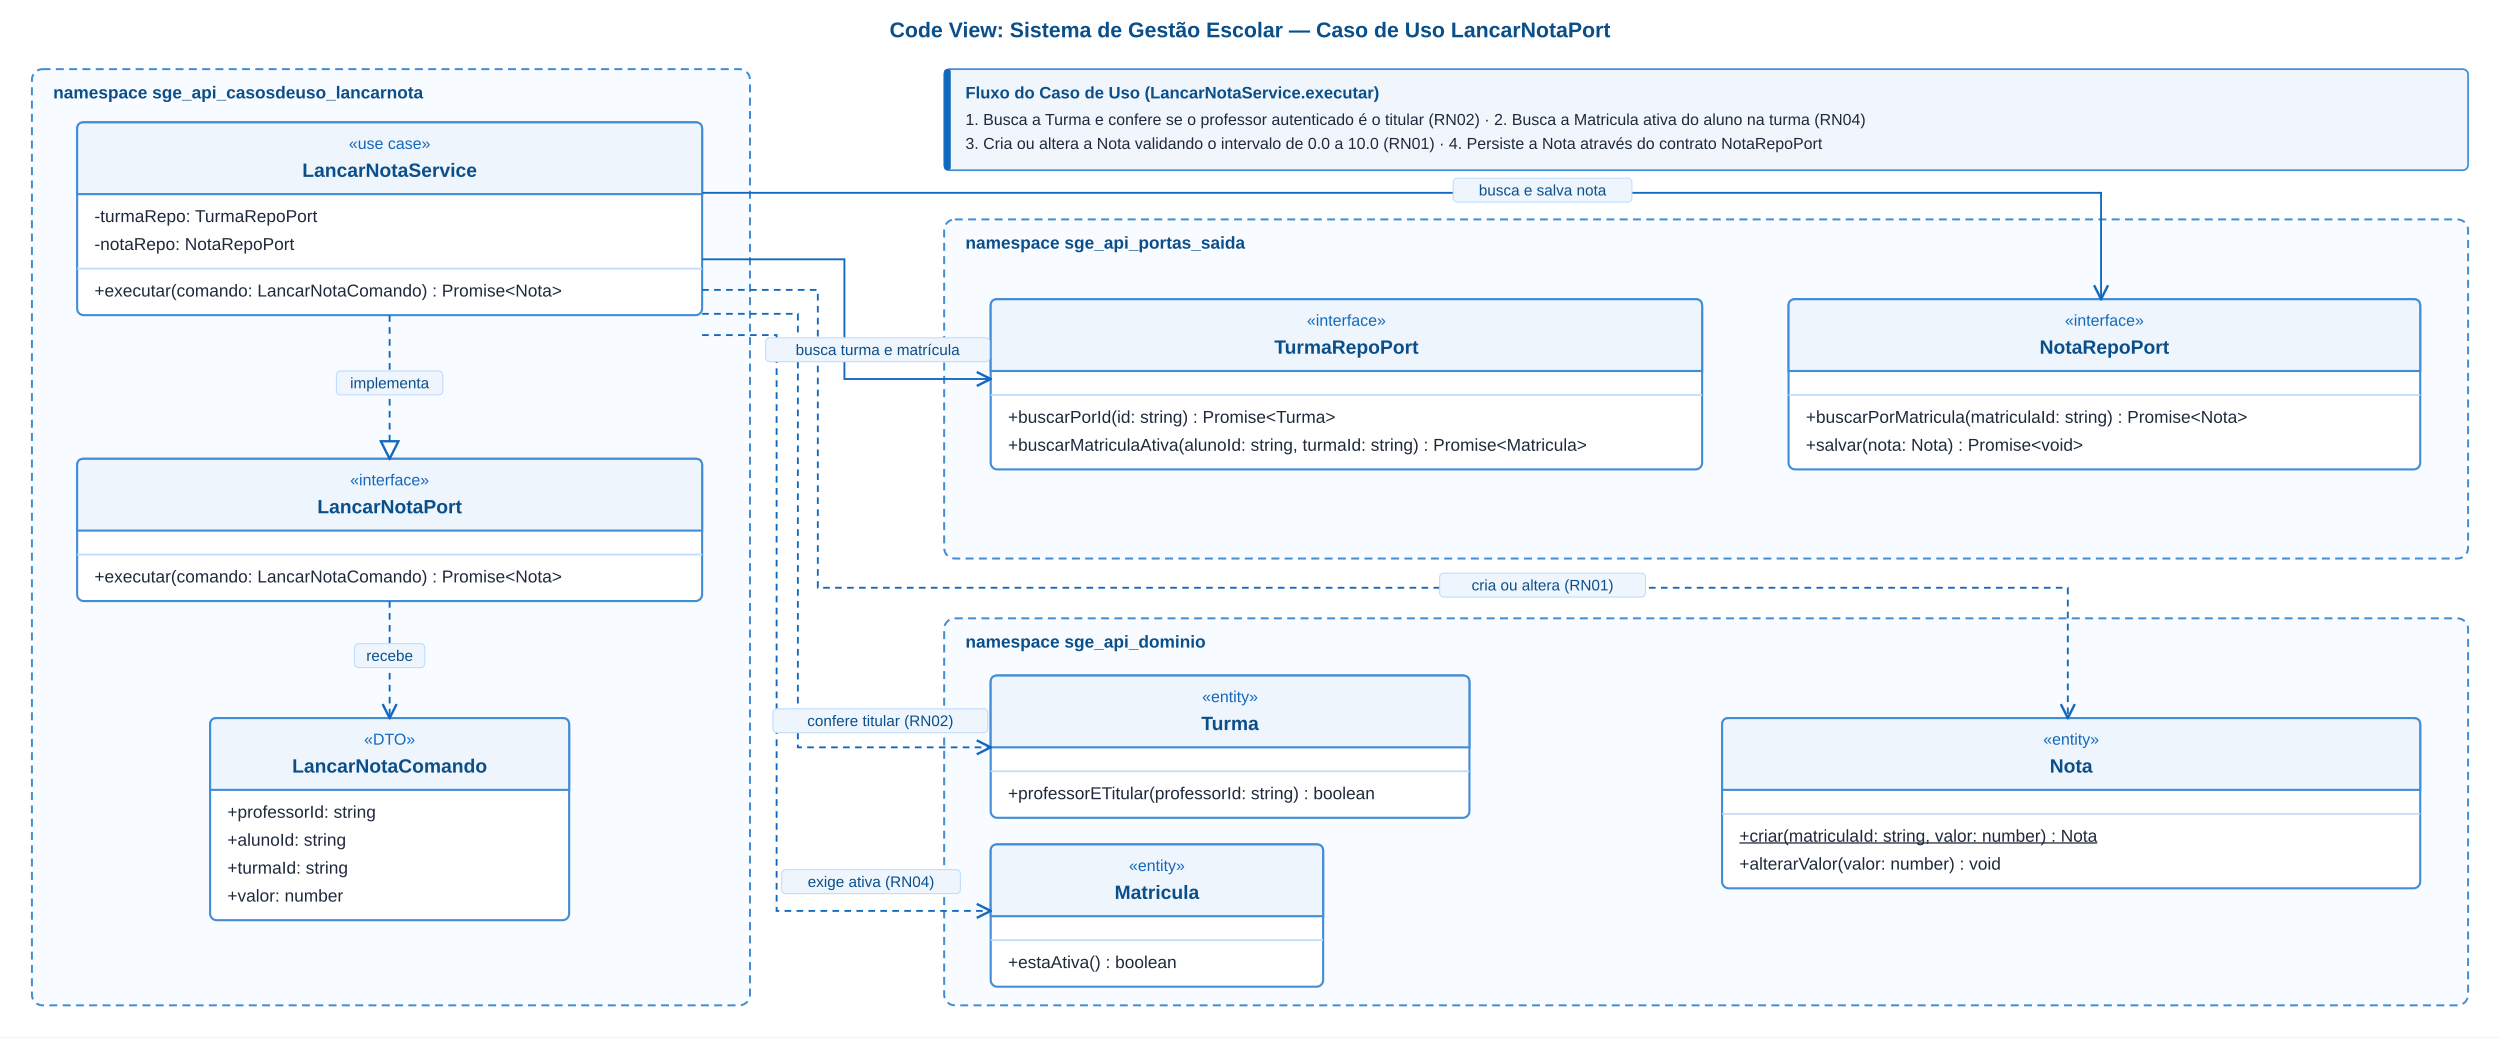
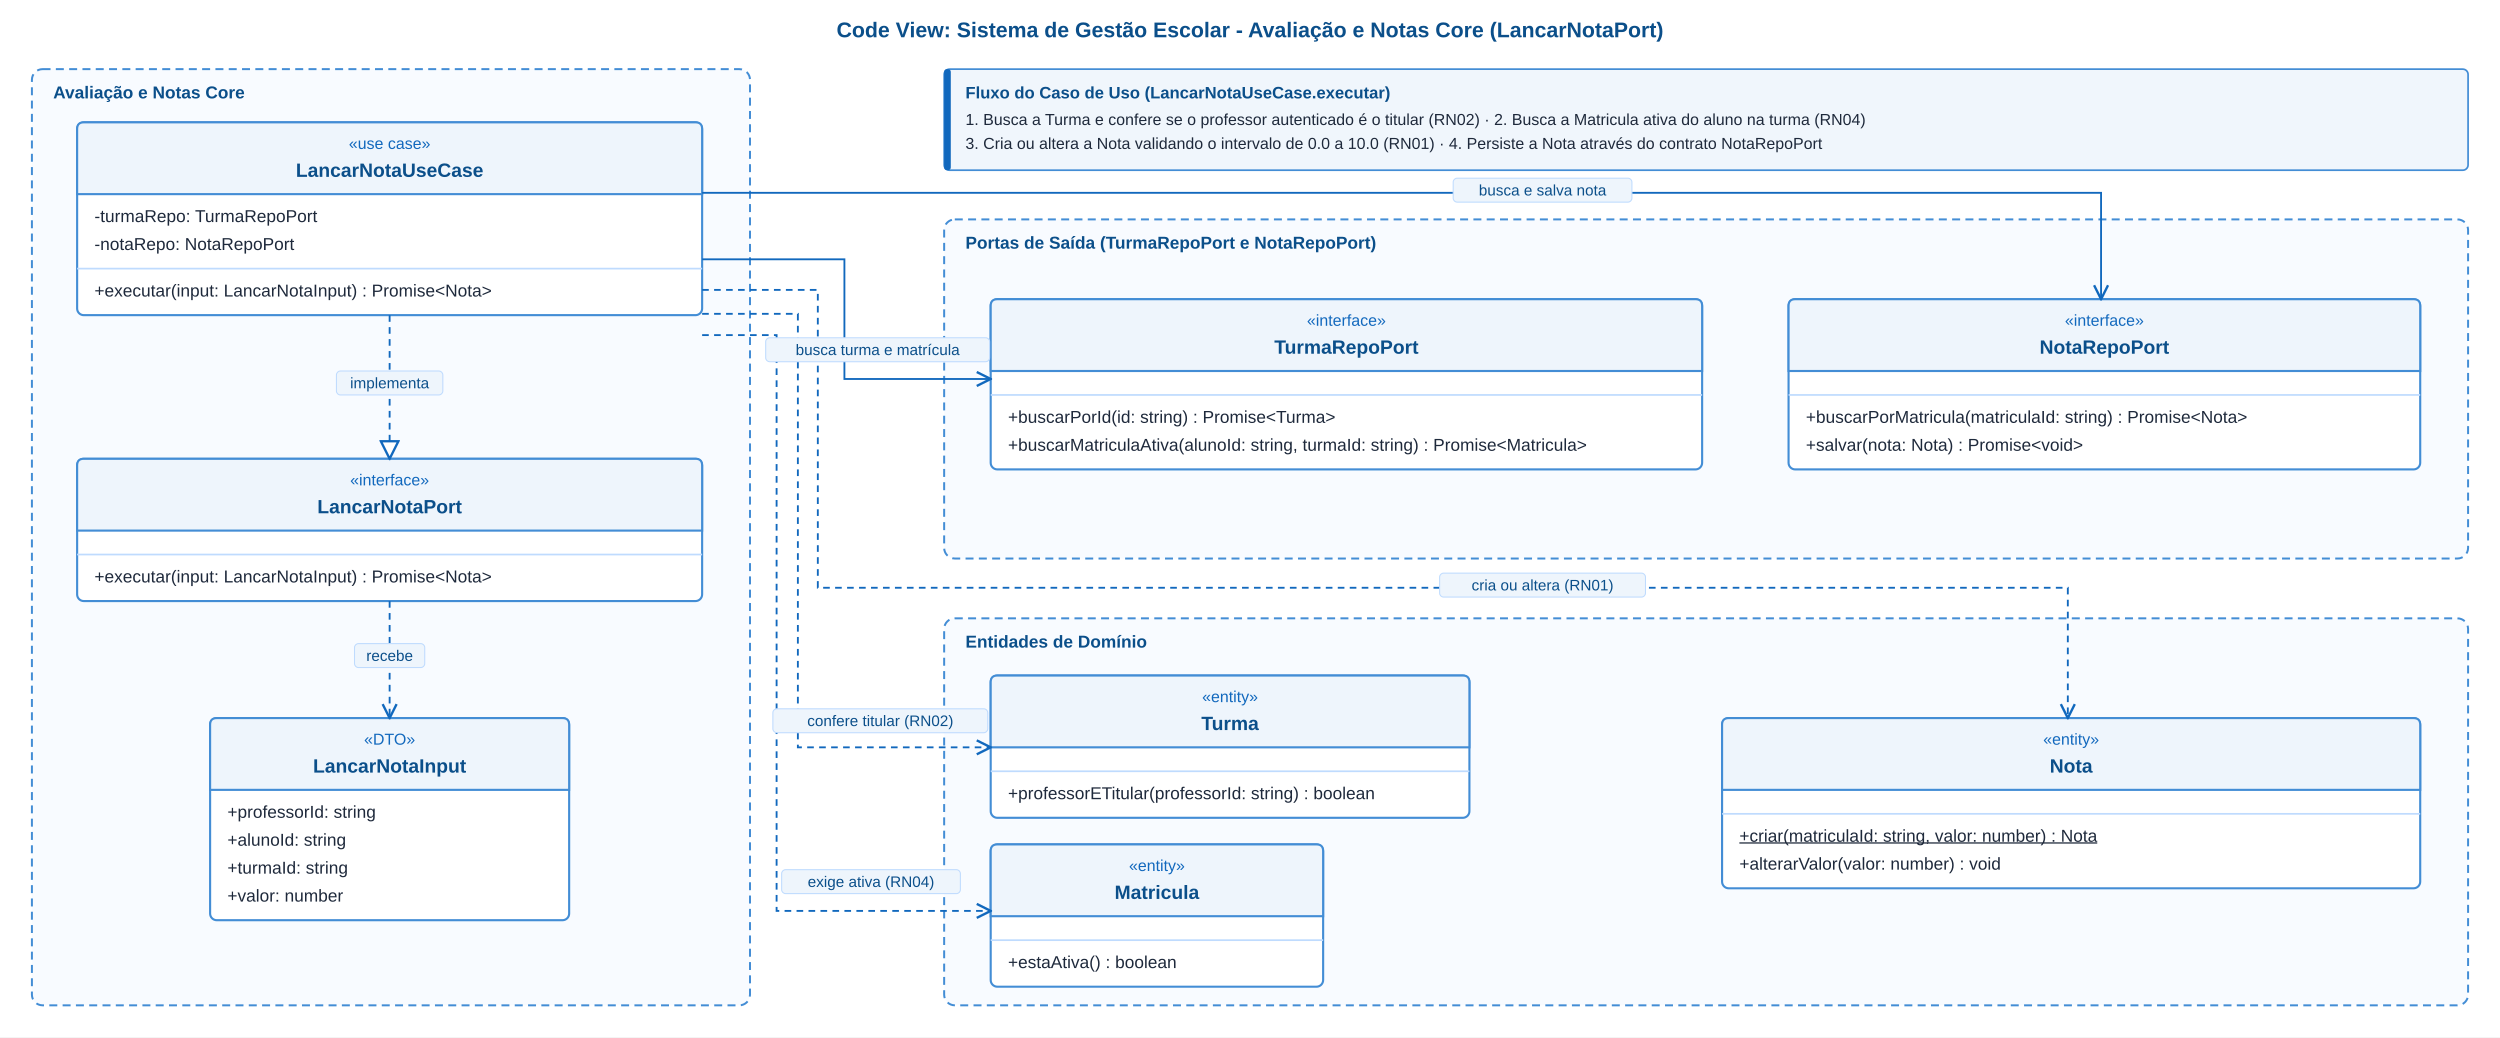
<svg xmlns="http://www.w3.org/2000/svg" viewBox="0 0 1880 780" width="1880" height="780" font-family="Arial, Helvetica, sans-serif">
  <rect x="0" y="0" width="1880" height="780" fill="#ffffff" />
  <defs>
    <marker id="arrowOpen" viewBox="0 0 12 12" refX="11" refY="6" markerWidth="9" markerHeight="9" orient="auto-start-reverse">
      <path d="M 1 1 L 11 6 L 1 11" fill="none" stroke="#1168bd" stroke-width="1.7" />
    </marker>
    <marker id="inheritTri" viewBox="0 0 14 14" refX="1" refY="7" markerWidth="11" markerHeight="11" orient="auto">
      <path d="M 1 7 L 13 1 L 13 13 z" fill="#ffffff" stroke="#1168bd" stroke-width="1.6" />
    </marker>
    <marker id="realizeTri" viewBox="0 0 14 14" refX="13" refY="7" markerWidth="11" markerHeight="11" orient="auto">
      <path d="M 13 7 L 1 1 L 1 13 z" fill="#ffffff" stroke="#1168bd" stroke-width="1.6" />
    </marker>
  </defs>
-   <text x="940.0" y="28" text-anchor="middle" font-size="16" font-weight="bold" fill="#0b4f8a">Code View: Sistema de Gestão Escolar — Caso de Uso LancarNotaPort</text>
+   <text x="940.0" y="28" text-anchor="middle" font-size="16" font-weight="bold" fill="#0b4f8a">Code View: Sistema de Gestão Escolar - Avaliação e Notas Core (LancarNotaPort)</text>
  <rect x="24" y="52" width="540" height="704" rx="8" ry="8" fill="#f8fbff" stroke="#438dd5" stroke-width="1.5" stroke-dasharray="6,4" />
-   <text x="40" y="74" font-size="13" font-weight="bold" fill="#0b4f8a">namespace sge_api_casosdeuso_lancarnota</text>
+   <text x="40" y="74" font-size="13" font-weight="bold" fill="#0b4f8a">Avaliação e Notas Core</text>
  <rect x="58" y="92" width="470" height="145" rx="5" ry="5" fill="#ffffff" stroke="#438dd5" stroke-width="1.6" />
  <path d="M 58 146 L 58 97 Q 58 92 63 92 L 523 92 Q 528 92 528 97 L 528 146 Z" fill="#eef5fc" stroke="#438dd5" stroke-width="1.6" />
  <text x="293.0" y="112" text-anchor="middle" font-size="12" fill="#1168bd">«use case»</text>
-   <text x="293.0" y="133" text-anchor="middle" font-size="14.5" font-weight="bold" fill="#0b4f8a">LancarNotaService</text>
+   <text x="293.0" y="133" text-anchor="middle" font-size="14.5" font-weight="bold" fill="#0b4f8a">LancarNotaUseCase</text>
  <text x="71" y="167" font-size="13" fill="#1e293b">-turmaRepo: TurmaRepoPort</text>
  <text x="71" y="188" font-size="13" fill="#1e293b">-notaRepo: NotaRepoPort</text>
  <line x1="58" y1="202" x2="528" y2="202" stroke="#bfdbfe" stroke-width="1.3" />
-   <text x="71" y="223" font-size="13" fill="#1e293b">+executar(comando: LancarNotaComando) : Promise&lt;Nota&gt;</text>
+   <text x="71" y="223" font-size="13" fill="#1e293b">+executar(input: LancarNotaInput) : Promise&lt;Nota&gt;</text>
  <rect x="58" y="345" width="470" height="107" rx="5" ry="5" fill="#ffffff" stroke="#438dd5" stroke-width="1.6" />
  <path d="M 58 399 L 58 350 Q 58 345 63 345 L 523 345 Q 528 345 528 350 L 528 399 Z" fill="#eef5fc" stroke="#438dd5" stroke-width="1.6" />
  <text x="293.0" y="365" text-anchor="middle" font-size="12" fill="#1168bd">«interface»</text>
  <text x="293.0" y="386" text-anchor="middle" font-size="14.5" font-weight="bold" fill="#0b4f8a">LancarNotaPort</text>
  <line x1="58" y1="417" x2="528" y2="417" stroke="#bfdbfe" stroke-width="1.3" />
-   <text x="71" y="438" font-size="13" fill="#1e293b">+executar(comando: LancarNotaComando) : Promise&lt;Nota&gt;</text>
+   <text x="71" y="438" font-size="13" fill="#1e293b">+executar(input: LancarNotaInput) : Promise&lt;Nota&gt;</text>
  <rect x="158" y="540" width="270" height="152" rx="5" ry="5" fill="#ffffff" stroke="#438dd5" stroke-width="1.6" />
  <path d="M 158 594 L 158 545 Q 158 540 163 540 L 423 540 Q 428 540 428 545 L 428 594 Z" fill="#eef5fc" stroke="#438dd5" stroke-width="1.6" />
  <text x="293.0" y="560" text-anchor="middle" font-size="12" fill="#1168bd">«DTO»</text>
-   <text x="293.0" y="581" text-anchor="middle" font-size="14.5" font-weight="bold" fill="#0b4f8a">LancarNotaComando</text>
+   <text x="293.0" y="581" text-anchor="middle" font-size="14.5" font-weight="bold" fill="#0b4f8a">LancarNotaInput</text>
  <text x="171" y="615" font-size="13" fill="#1e293b">+professorId: string</text>
  <text x="171" y="636" font-size="13" fill="#1e293b">+alunoId: string</text>
  <text x="171" y="657" font-size="13" fill="#1e293b">+turmaId: string</text>
  <text x="171" y="678" font-size="13" fill="#1e293b">+valor: number</text>
  <rect x="710" y="52" width="1146" height="76" rx="4" ry="4" fill="#f0f6fc" stroke="#438dd5" stroke-width="1.3" />
  <rect x="710" y="52" width="5" height="76" rx="2" fill="#1168bd" />
-   <text x="726" y="74" font-size="12.5" font-weight="bold" fill="#0b4f8a">Fluxo do Caso de Uso (LancarNotaService.executar)</text>
+   <text x="726" y="74" font-size="12.5" font-weight="bold" fill="#0b4f8a">Fluxo do Caso de Uso (LancarNotaUseCase.executar)</text>
  <text x="726" y="94" font-size="12" fill="#1e293b">1. Busca a Turma e confere se o professor autenticado é o titular (RN02)   ·   2. Busca a Matricula ativa do aluno na turma (RN04)</text>
  <text x="726" y="112" font-size="12" fill="#1e293b">3. Cria ou altera a Nota validando o intervalo de 0.0 a 10.0 (RN01)         ·   4. Persiste a Nota através do contrato NotaRepoPort</text>
  <rect x="710" y="165" width="1146" height="255" rx="8" ry="8" fill="#f8fbff" stroke="#438dd5" stroke-width="1.5" stroke-dasharray="6,4" />
-   <text x="726" y="187" font-size="13" font-weight="bold" fill="#0b4f8a">namespace sge_api_portas_saida</text>
+   <text x="726" y="187" font-size="13" font-weight="bold" fill="#0b4f8a">Portas de Saída (TurmaRepoPort e NotaRepoPort)</text>
  <rect x="745" y="225" width="535" height="128" rx="5" ry="5" fill="#ffffff" stroke="#438dd5" stroke-width="1.6" />
  <path d="M 745 279 L 745 230 Q 745 225 750 225 L 1275 225 Q 1280 225 1280 230 L 1280 279 Z" fill="#eef5fc" stroke="#438dd5" stroke-width="1.6" />
  <text x="1012.5" y="245" text-anchor="middle" font-size="12" fill="#1168bd">«interface»</text>
  <text x="1012.5" y="266" text-anchor="middle" font-size="14.5" font-weight="bold" fill="#0b4f8a">TurmaRepoPort</text>
  <line x1="745" y1="297" x2="1280" y2="297" stroke="#bfdbfe" stroke-width="1.3" />
  <text x="758" y="318" font-size="13" fill="#1e293b">+buscarPorId(id: string) : Promise&lt;Turma&gt;</text>
  <text x="758" y="339" font-size="13" fill="#1e293b">+buscarMatriculaAtiva(alunoId: string, turmaId: string) : Promise&lt;Matricula&gt;</text>
  <rect x="1345" y="225" width="475" height="128" rx="5" ry="5" fill="#ffffff" stroke="#438dd5" stroke-width="1.6" />
  <path d="M 1345 279 L 1345 230 Q 1345 225 1350 225 L 1815 225 Q 1820 225 1820 230 L 1820 279 Z" fill="#eef5fc" stroke="#438dd5" stroke-width="1.6" />
  <text x="1582.5" y="245" text-anchor="middle" font-size="12" fill="#1168bd">«interface»</text>
  <text x="1582.5" y="266" text-anchor="middle" font-size="14.5" font-weight="bold" fill="#0b4f8a">NotaRepoPort</text>
  <line x1="1345" y1="297" x2="1820" y2="297" stroke="#bfdbfe" stroke-width="1.3" />
  <text x="1358" y="318" font-size="13" fill="#1e293b">+buscarPorMatricula(matriculaId: string) : Promise&lt;Nota&gt;</text>
  <text x="1358" y="339" font-size="13" fill="#1e293b">+salvar(nota: Nota) : Promise&lt;void&gt;</text>
  <rect x="710" y="465" width="1146" height="291" rx="8" ry="8" fill="#f8fbff" stroke="#438dd5" stroke-width="1.5" stroke-dasharray="6,4" />
-   <text x="726" y="487" font-size="13" font-weight="bold" fill="#0b4f8a">namespace sge_api_dominio</text>
+   <text x="726" y="487" font-size="13" font-weight="bold" fill="#0b4f8a">Entidades de Domínio</text>
  <rect x="745" y="508" width="360" height="107" rx="5" ry="5" fill="#ffffff" stroke="#438dd5" stroke-width="1.6" />
  <path d="M 745 562 L 745 513 Q 745 508 750 508 L 1100 508 Q 1105 508 1105 513 L 1105 562 Z" fill="#eef5fc" stroke="#438dd5" stroke-width="1.6" />
  <text x="925.0" y="528" text-anchor="middle" font-size="12" fill="#1168bd">«entity»</text>
  <text x="925.0" y="549" text-anchor="middle" font-size="14.5" font-weight="bold" fill="#0b4f8a">Turma</text>
  <line x1="745" y1="580" x2="1105" y2="580" stroke="#bfdbfe" stroke-width="1.3" />
  <text x="758" y="601" font-size="13" fill="#1e293b">+professorETitular(professorId: string) : boolean</text>
  <rect x="745" y="635" width="250" height="107" rx="5" ry="5" fill="#ffffff" stroke="#438dd5" stroke-width="1.6" />
  <path d="M 745 689 L 745 640 Q 745 635 750 635 L 990 635 Q 995 635 995 640 L 995 689 Z" fill="#eef5fc" stroke="#438dd5" stroke-width="1.6" />
  <text x="870.0" y="655" text-anchor="middle" font-size="12" fill="#1168bd">«entity»</text>
  <text x="870.0" y="676" text-anchor="middle" font-size="14.5" font-weight="bold" fill="#0b4f8a">Matricula</text>
  <line x1="745" y1="707" x2="995" y2="707" stroke="#bfdbfe" stroke-width="1.3" />
  <text x="758" y="728" font-size="13" fill="#1e293b">+estaAtiva() : boolean</text>
  <rect x="1295" y="540" width="525" height="128" rx="5" ry="5" fill="#ffffff" stroke="#438dd5" stroke-width="1.6" />
  <path d="M 1295 594 L 1295 545 Q 1295 540 1300 540 L 1815 540 Q 1820 540 1820 545 L 1820 594 Z" fill="#eef5fc" stroke="#438dd5" stroke-width="1.6" />
  <text x="1557.5" y="560" text-anchor="middle" font-size="12" fill="#1168bd">«entity»</text>
  <text x="1557.5" y="581" text-anchor="middle" font-size="14.5" font-weight="bold" fill="#0b4f8a">Nota</text>
  <line x1="1295" y1="612" x2="1820" y2="612" stroke="#bfdbfe" stroke-width="1.3" />
  <text x="1308" y="633" font-size="13" fill="#1e293b" text-decoration="underline">+criar(matriculaId: string, valor: number) : Nota</text>
  <text x="1308" y="654" font-size="13" fill="#1e293b">+alterarValor(valor: number) : void</text>
  <path d="M 293 237 L 293 345" fill="none" stroke="#1168bd" stroke-width="1.4" stroke-dasharray="5,4" marker-end="url(#realizeTri)" />
  <rect x="253.0" y="279" width="80.0" height="18" fill="#eef5fc" stroke="#bfdbfe" stroke-width="0.8" rx="3" />
  <text x="293" y="292" text-anchor="middle" font-size="11.5" fill="#0b4f8a">implementa</text>
  <path d="M 293 452 L 293 540" fill="none" stroke="#1168bd" stroke-width="1.4" stroke-dasharray="5,4" marker-end="url(#arrowOpen)" />
  <rect x="266.6" y="484" width="52.8" height="18" fill="#eef5fc" stroke="#bfdbfe" stroke-width="0.8" rx="3" />
  <text x="293" y="497" text-anchor="middle" font-size="11.5" fill="#0b4f8a">recebe</text>
  <path d="M 528 195 L 635 195 L 635 285 L 745 285" fill="none" stroke="#1168bd" stroke-width="1.4" marker-end="url(#arrowOpen)" />
  <path d="M 528 145 L 1580 145 L 1580 225" fill="none" stroke="#1168bd" stroke-width="1.4" marker-end="url(#arrowOpen)" />
  <path d="M 528 218 L 615 218 L 615 442 L 1555 442 L 1555 540" fill="none" stroke="#1168bd" stroke-width="1.4" stroke-dasharray="5,4" marker-end="url(#arrowOpen)" />
  <path d="M 528 236 L 600 236 L 600 562 L 745 562" fill="none" stroke="#1168bd" stroke-width="1.4" stroke-dasharray="5,4" marker-end="url(#arrowOpen)" />
  <path d="M 528 252 L 584 252 L 584 685 L 745 685" fill="none" stroke="#1168bd" stroke-width="1.4" stroke-dasharray="5,4" marker-end="url(#arrowOpen)" />
  <rect x="575.8" y="254" width="168.4" height="18" fill="#eef5fc" stroke="#bfdbfe" stroke-width="0.8" rx="3" />
  <text x="660" y="267" text-anchor="middle" font-size="11.5" fill="#0b4f8a">busca turma e matrícula</text>
  <rect x="1092.8" y="134" width="134.4" height="18" fill="#eef5fc" stroke="#bfdbfe" stroke-width="0.8" rx="3" />
  <text x="1160" y="147" text-anchor="middle" font-size="11.5" fill="#0b4f8a">busca e salva nota</text>
  <rect x="1082.6" y="431" width="154.8" height="18" fill="#eef5fc" stroke="#bfdbfe" stroke-width="0.8" rx="3" />
  <text x="1160" y="444" text-anchor="middle" font-size="11.5" fill="#0b4f8a">cria ou altera (RN01)</text>
  <rect x="581.2" y="533" width="161.6" height="18" fill="#eef5fc" stroke="#bfdbfe" stroke-width="0.8" rx="3" />
  <text x="662" y="546" text-anchor="middle" font-size="11.5" fill="#0b4f8a">confere titular (RN02)</text>
  <rect x="587.8" y="654" width="134.4" height="18" fill="#eef5fc" stroke="#bfdbfe" stroke-width="0.8" rx="3" />
  <text x="655" y="667" text-anchor="middle" font-size="11.5" fill="#0b4f8a">exige ativa (RN04)</text>
</svg>
